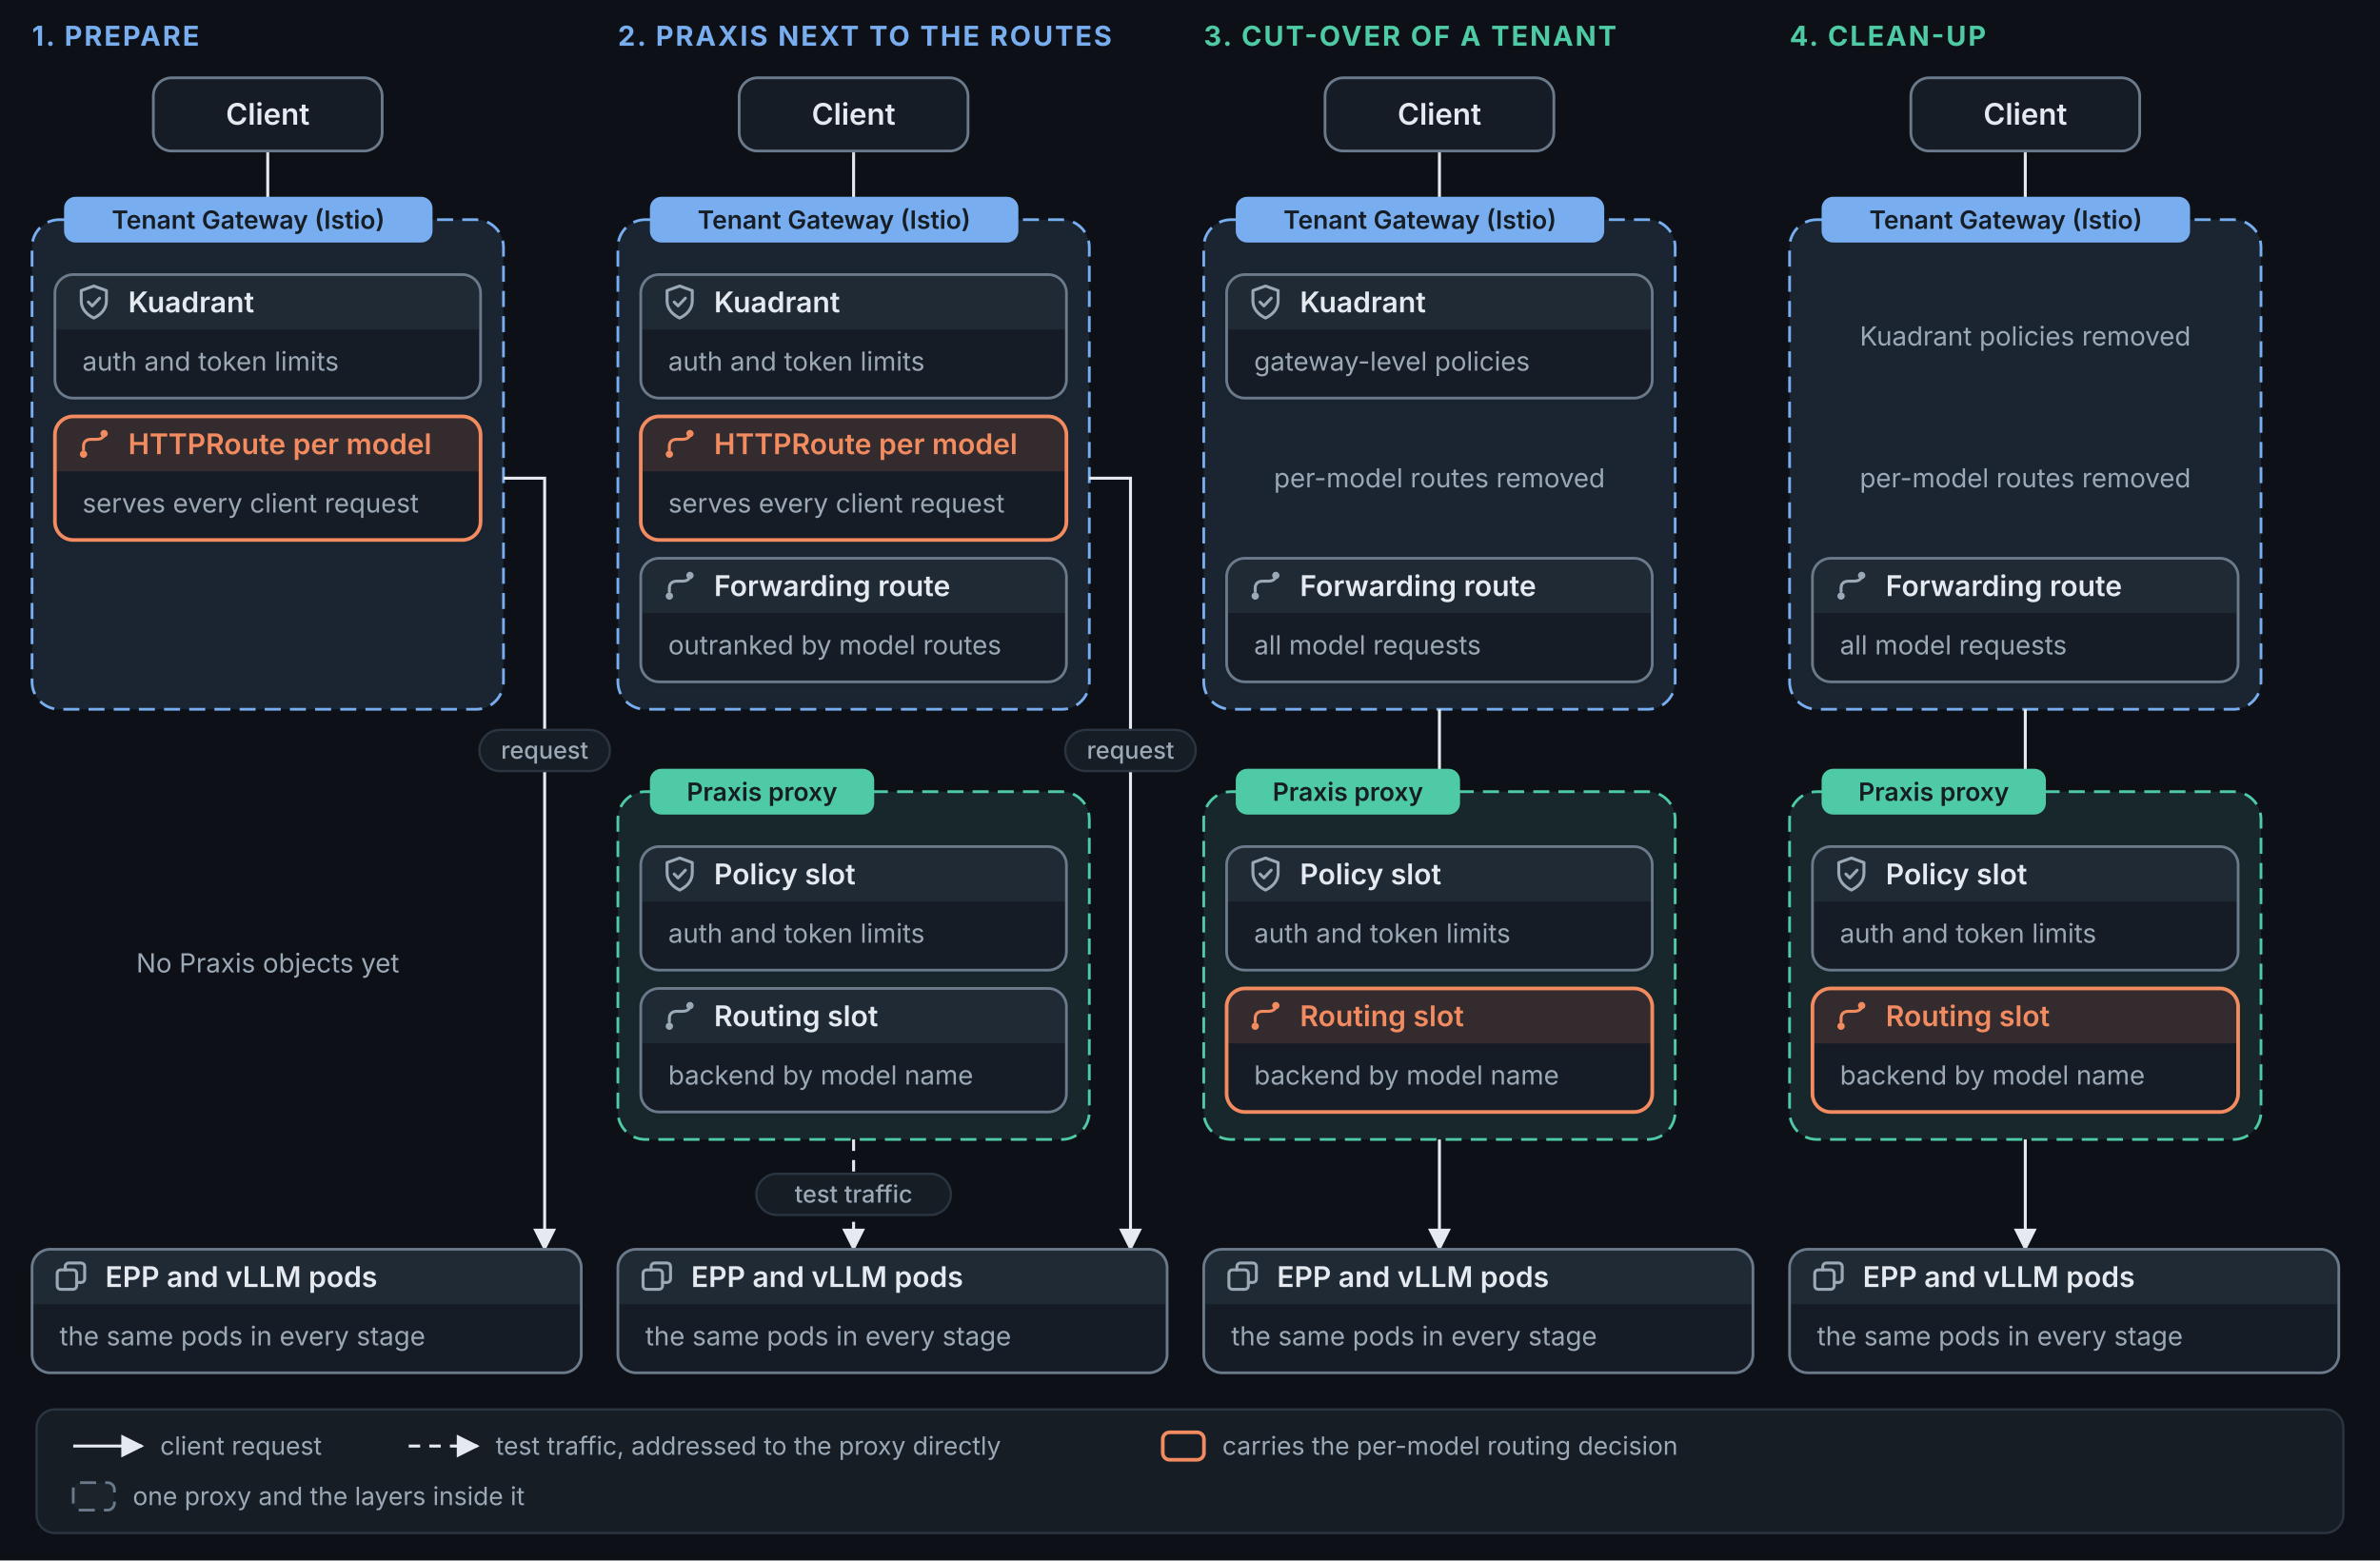
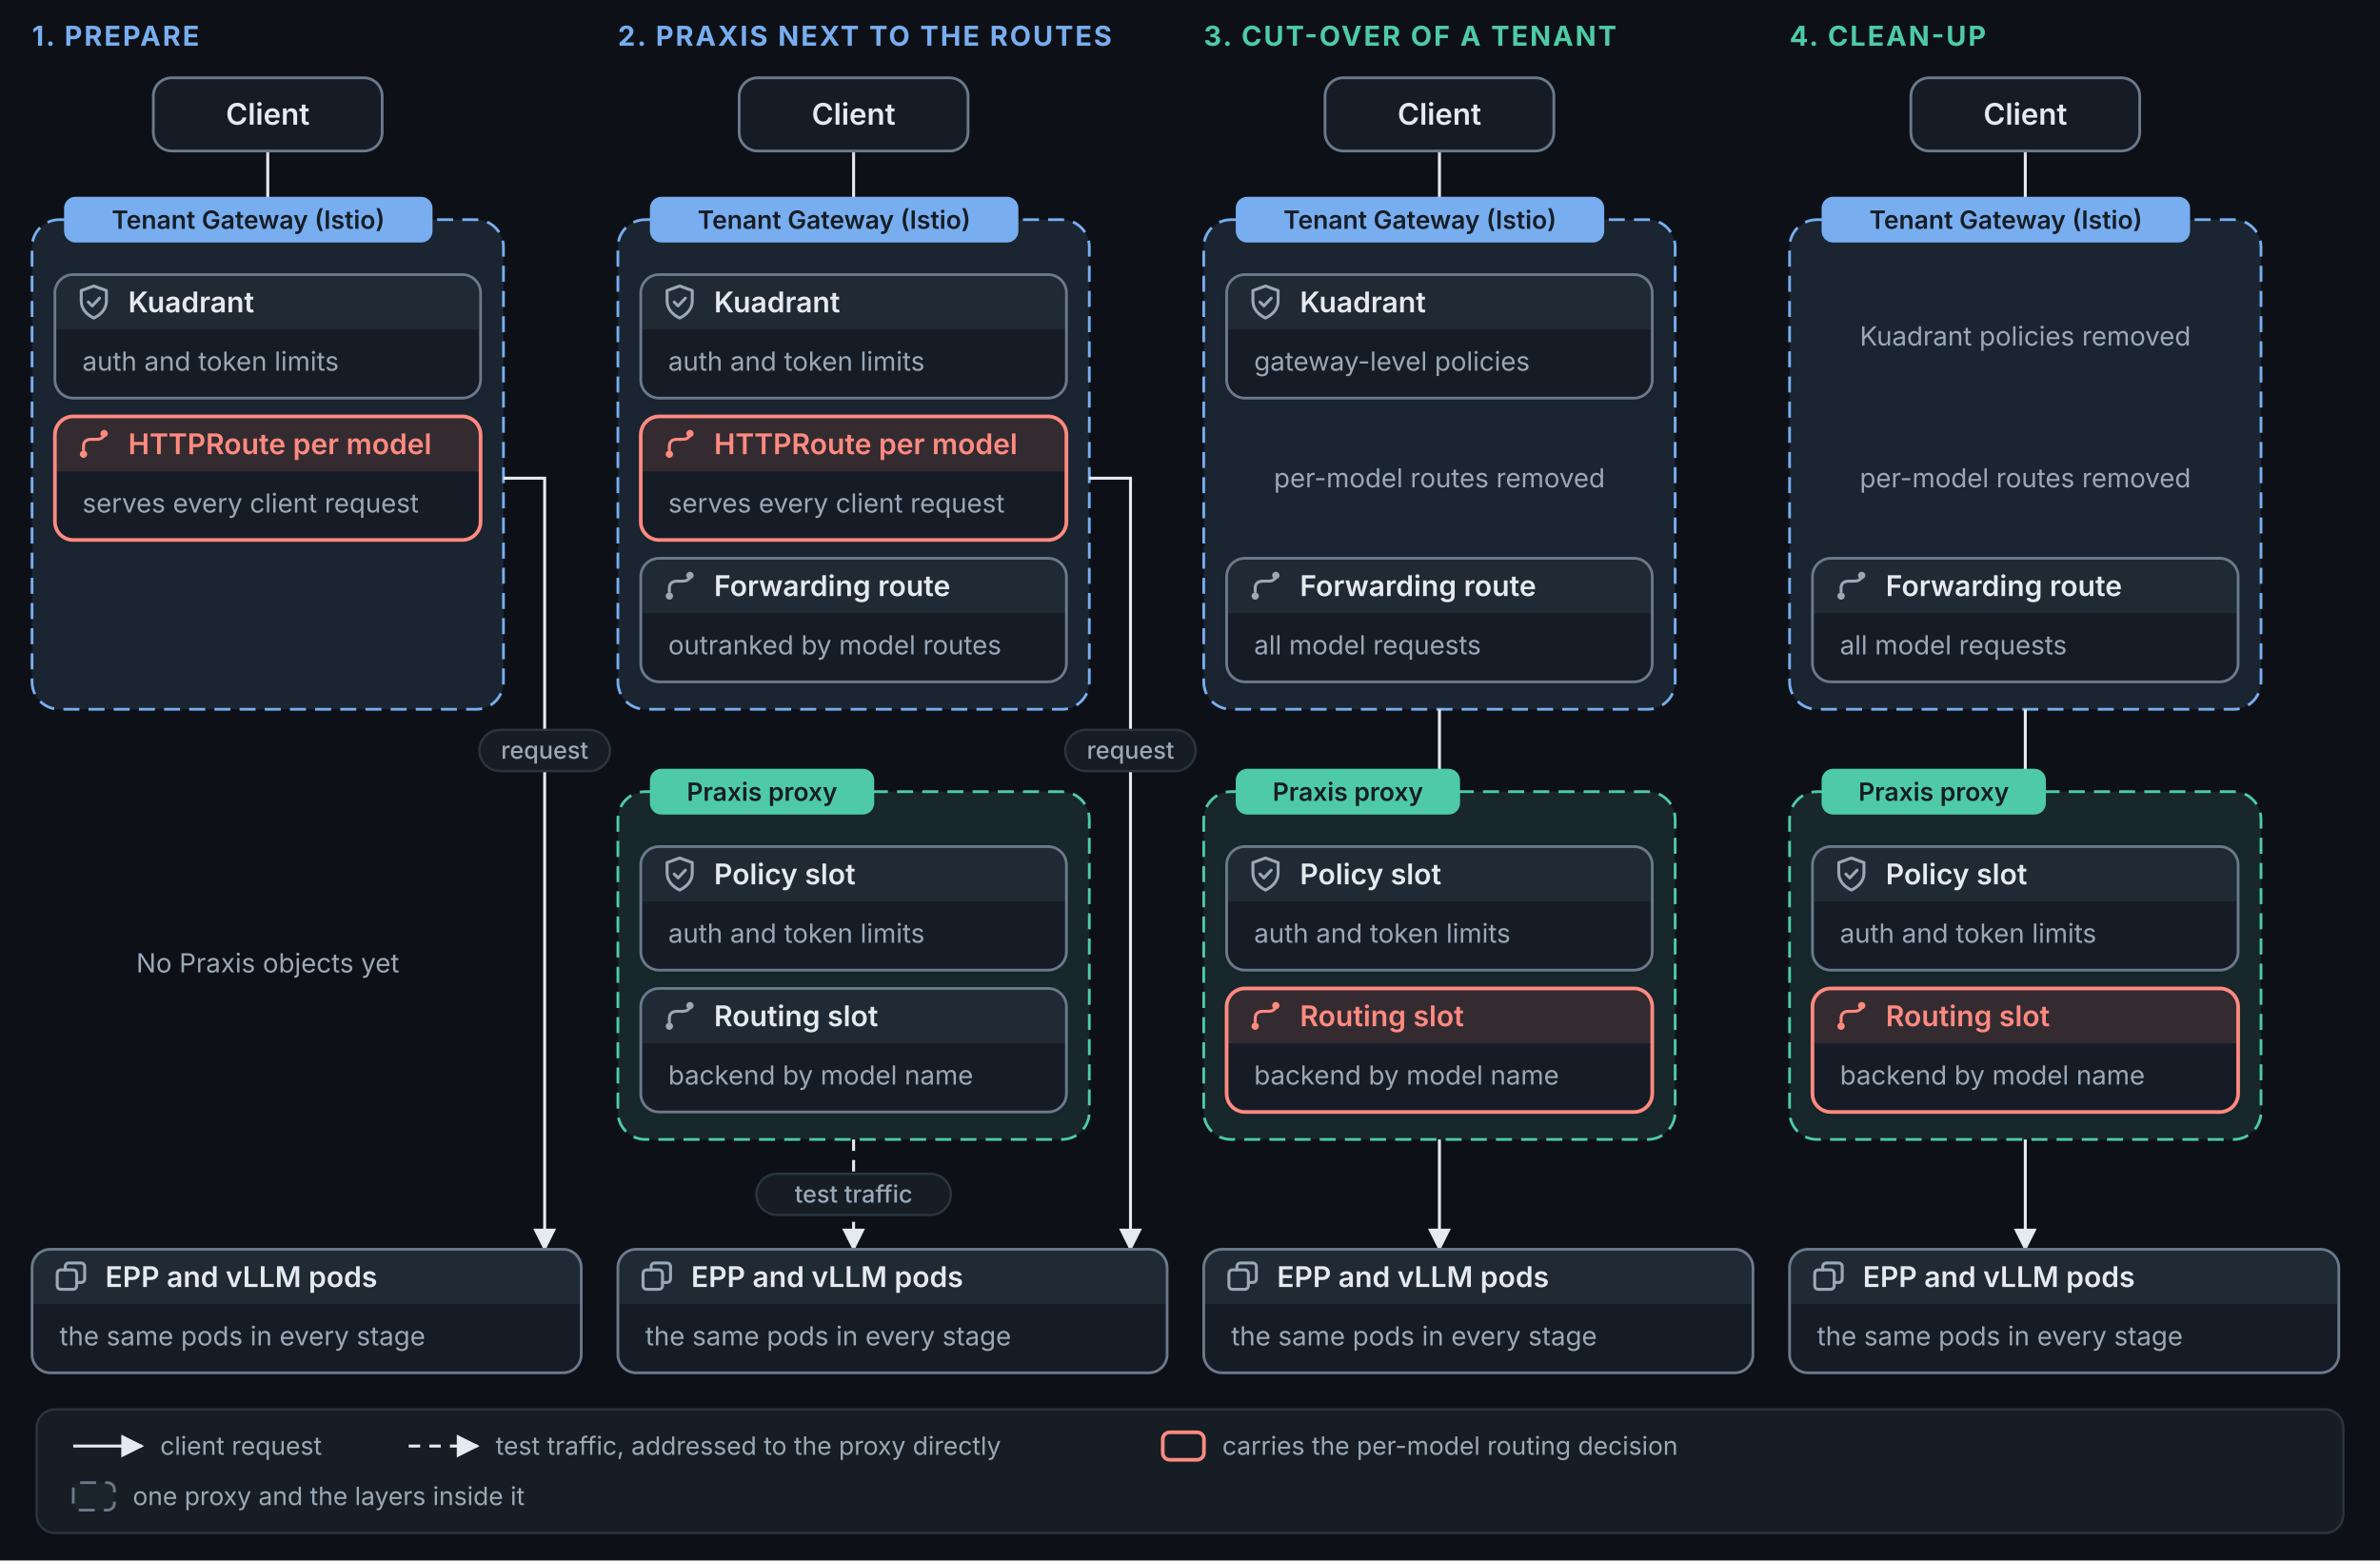
<svg xmlns="http://www.w3.org/2000/svg" viewBox="0 0 1040 682" role="img" aria-label="Client request path in the four migration stages. In stage 1 and stage 2 the request goes through the tenant Gateway, Kuadrant and the per-model HTTPRoute to the pods. In stage 2 a Praxis proxy and a forwarding route exist, and only test traffic reaches the proxy. In stage 3 the per-model routes are removed and the forwarding route sends model requests to the Praxis proxy. In stage 4 the Kuadrant policies are removed from the Gateway.">
  <defs>
    <marker id="f3-ah" viewBox="0 0 10 10" refX="9" refY="5" markerUnits="userSpaceOnUse" markerWidth="10" markerHeight="10" orient="auto-start-reverse">
      <path class="d-ah " d="M0 0 L10 5 L0 10 z" />
    </marker>
    <marker id="f3-ah-warn" viewBox="0 0 10 10" refX="9" refY="5" markerUnits="userSpaceOnUse" markerWidth="10" markerHeight="10" orient="auto-start-reverse">
      <path class="d-ah warn" d="M0 0 L10 5 L0 10 z" />
    </marker>
    <marker id="f3-ah-px" viewBox="0 0 10 10" refX="9" refY="5" markerUnits="userSpaceOnUse" markerWidth="10" markerHeight="10" orient="auto-start-reverse">
      <path class="d-ah px" d="M0 0 L10 5 L0 10 z" />
    </marker>
    <filter id="f3-sh" x="-5%" y="-15%" width="110%" height="140%">
      <feDropShadow dx="0" dy="1" stdDeviation="2" flood-opacity="0.09" />
    </filter>
    <symbol id="f3-i-hex" viewBox="0 0 18 18" fill="none" stroke="currentColor" stroke-width="1.3" stroke-linecap="round" stroke-linejoin="round">
      <path d="M9 2l6 3.5v7L9 16l-6-3.5v-7z" />
      <circle cx="9" cy="9" r="1.8" fill="currentColor" stroke="none" />
    </symbol>
    <symbol id="f3-i-shield" viewBox="0 0 18 18" fill="none" stroke="currentColor" stroke-width="1.3" stroke-linecap="round" stroke-linejoin="round">
      <path d="M9 2l5.5 2v4.6c0 3.3-2.3 5.9-5.5 7.4-3.2-1.5-5.5-4.1-5.5-7.4V4z" />
      <path d="M6.6 9l1.7 1.7 3.2-3.4" />
    </symbol>
    <symbol id="f3-i-route" viewBox="0 0 18 18" fill="none" stroke="currentColor" stroke-width="1.3" stroke-linecap="round" stroke-linejoin="round">
      <circle cx="4.5" cy="13.5" r="1.6" fill="currentColor" stroke="none" />
      <circle cx="13.5" cy="4.5" r="1.6" fill="currentColor" stroke="none" />
      <path d="M4.5 11.5V10c0-2 1.3-3 3.3-3h2.4c1.4 0 2.3-.4 2.9-1.1" />
    </symbol>
    <symbol id="f3-i-pool" viewBox="0 0 18 18" fill="none" stroke="currentColor" stroke-width="1.3" stroke-linecap="round" stroke-linejoin="round">
      <rect x="3" y="6" width="8.5" height="8.5" rx="1.5" />
      <path d="M6.5 6V4.5A1.5 1.5 0 0 1 8 3h5.5A1.5 1.5 0 0 1 15 4.5V10a1.5 1.5 0 0 1-1.5 1.5h-2" />
    </symbol>
    <symbol id="f3-i-cr" viewBox="0 0 18 18" fill="none" stroke="currentColor" stroke-width="1.3" stroke-linecap="round" stroke-linejoin="round">
      <rect x="2.5" y="2.5" width="13" height="13" rx="2.5" />
      <text x="9" y="11.6" text-anchor="middle" font-size="6.5" font-weight="700" fill="currentColor" stroke="none" font-family="sans-serif">CR</text>
    </symbol>
    <symbol id="f3-i-ext" viewBox="0 0 18 18" fill="none" stroke="currentColor" stroke-width="1.3" stroke-linecap="round" stroke-linejoin="round">
      <path d="M3 6.5h10.5M11 4l2.5 2.5L11 9" />
      <path d="M15 11.5H4.5M7 9l-2.5 2.5L7 14" />
    </symbol>
    <symbol id="f3-i-ctrl" viewBox="0 0 18 18" fill="none" stroke="currentColor" stroke-width="1.3" stroke-linecap="round" stroke-linejoin="round">
      <path d="M14 9a5 5 0 1 1-1.7-3.75" />
      <path d="M12.6 2.6v2.9H9.7" />
    </symbol>
  </defs>
  <style>
.d-tile { fill: #161d25; }
.d-tile-b { fill: none; stroke: #6b7a8b; stroke-width: 1.2; }
.d-tile-b.gw { stroke: #78aef0; stroke-width: 1.6; }
.d-tile-b.px { stroke: #4ecba6; stroke-width: 1.6; }
- .d-tile-b.warn { stroke: #f28b60; stroke-width: 1.6; }
+ .d-tile-b.warn { stroke: #ff8a80; stroke-width: 1.6; }
.d-head { fill: #202a35; }
.d-head.gw { fill: #23303f; }
.d-head.px { fill: #1d3436; }
- .d-head.warn { fill: #332b2d; }
+ .d-head.warn { fill: #342b31; }
.d-kind { fill: #e5eaf0; font-family: 'Inter','Helvetica Neue',Arial,sans-serif; font-size: 12.5px; font-weight: 600; }
- .d-kind.gw { fill: #78aef0; } .d-kind.px { fill: #4ecba6; } .d-kind.warn { fill: #f28b60; }
+ .d-kind.gw { fill: #78aef0; } .d-kind.px { fill: #4ecba6; } .d-kind.warn { fill: #ff8a80; }
.d-own { fill: #9ba8b6; font-family: 'Inter','Helvetica Neue',Arial,sans-serif; font-size: 10.5px; }
.d-ico { color: #9ba8b6; }
- .d-ico.gw { color: #78aef0; } .d-ico.px { color: #4ecba6; } .d-ico.warn { color: #f28b60; }
+ .d-ico.gw { color: #78aef0; } .d-ico.px { color: #4ecba6; } .d-ico.warn { color: #ff8a80; }
.d-grp { fill: #1b232b; stroke: #6b7a8b; stroke-width: 1.2; stroke-dasharray: 7 4; }
.d-grp.gw { fill: #1a2531; stroke: #78aef0; }
.d-grp.px { fill: #17272b; stroke: #4ecba6; }
.d-tab { fill: #6b7a8b; } .d-tab.gw { fill: #78aef0; } .d-tab.px { fill: #4ecba6; }
.d-tabt { fill: #161d25; font-family: 'Inter','Helvetica Neue',Arial,sans-serif; font-size: 11px; font-weight: 600; }
.d-pill { fill: #161d25; stroke: #2a3541; stroke-width: 1; }
- .d-pill.warn { stroke: #f28b60; } .d-pill.px { stroke: #4ecba6; }
+ .d-pill.warn { stroke: #ff8a80; } .d-pill.px { stroke: #4ecba6; }
.d-pillt { fill: #9ba8b6; font-family: 'Inter','Helvetica Neue',Arial,sans-serif; font-size: 10.5px; font-weight: 500; }
- .d-pillt.warn { fill: #f28b60; } .d-pillt.px { fill: #4ecba6; }
+ .d-pillt.warn { fill: #ff8a80; } .d-pillt.px { fill: #4ecba6; }
.d-t { fill: #e5eaf0; font-family: 'Inter','Helvetica Neue',Arial,sans-serif; font-size: 13px; font-weight: 600; }
.d-s { fill: #9ba8b6; font-family: 'Inter','Helvetica Neue',Arial,sans-serif; font-size: 11.5px; }
- .d-moved { fill: #f28b60; font-family: 'Inter','Helvetica Neue',Arial,sans-serif; font-size: 11.5px; font-weight: 600; }
+ .d-moved { fill: #ff8a80; font-family: 'Inter','Helvetica Neue',Arial,sans-serif; font-size: 11.5px; font-weight: 600; }
.d-title { font-family: 'Inter','Helvetica Neue',Arial,sans-serif; font-size: 12px; font-weight: 700; letter-spacing: 0.07em; }
- .d-title.gw { fill: #78aef0; } .d-title.px { fill: #4ecba6; } .d-title.warn { fill: #f28b60; }
+ .d-title.gw { fill: #78aef0; } .d-title.px { fill: #4ecba6; } .d-title.warn { fill: #ff8a80; }
.d-edge { stroke: #e5eaf0; stroke-width: 1.3; fill: none; }
- .d-edge.warn { stroke: #f28b60; stroke-width: 2; }
+ .d-edge.warn { stroke: #ff8a80; stroke-width: 2; }
.d-edge.px { stroke: #4ecba6; stroke-width: 2; }
.d-edge.dash { stroke-dasharray: 5 4; }
- .d-ah { fill: #e5eaf0; } .d-ah.warn { fill: #f28b60; } .d-ah.px { fill: #4ecba6; }
+ .d-ah { fill: #e5eaf0; } .d-ah.warn { fill: #ff8a80; } .d-ah.px { fill: #4ecba6; }
.d-rule { stroke: #2a3541; stroke-width: 1; }
.d-legend { fill: #161d25; stroke: #2a3541; stroke-width: 1; }
.d-lg { fill: #9ba8b6; font-family: 'Inter','Helvetica Neue',Arial,sans-serif; font-size: 11px; }
+ .d-tile-b.ks { stroke: #78aef0; stroke-width: 1.6; }
+ .d-tile-b.maas { stroke: #4ecba6; stroke-width: 1.6; }
+ .d-tile-b.gc { stroke: #b79cf2; stroke-width: 1.6; }
+ .d-tile-b.agc { stroke: #e0b040; stroke-width: 1.6; }
+ .d-head.ks { fill: #23303f; }
+ .d-head.maas { fill: #1d3436; }
+ .d-head.gc { fill: #2b2e40; }
+ .d-head.agc { fill: #343329; }
+ .d-kind.ks { fill: #78aef0; } .d-kind.maas { fill: #4ecba6; }
+ .d-kind.gc { fill: #b79cf2; } .d-kind.agc { fill: #e0b040; }
+ .d-pill.maas { stroke: #4ecba6; }
+ .d-pillt.maas { fill: #4ecba6; }
+ .d-edge.maas { stroke: #4ecba6; stroke-width: 2; }
+ .d-ah.maas { fill: #4ecba6; }
+ .d-rail { stroke: #6b7a8b; stroke-width: 1.5; fill: none; }
+ .d-rail.warn { stroke: #ff8a80; stroke-width: 2; }
</style>
  <rect width="1040" height="682" fill="#0d1117" />
  <rect class="d-grp px" x="782" y="346" width="206" height="152" rx="12" />
  <rect class="d-grp gw" x="782" y="96" width="206" height="214" rx="12" />
  <rect class="d-grp px" x="526" y="346" width="206" height="152" rx="12" />
  <rect class="d-grp gw" x="526" y="96" width="206" height="214" rx="12" />
  <rect class="d-grp px" x="270" y="346" width="206" height="152" rx="12" />
  <rect class="d-grp gw" x="270" y="96" width="206" height="214" rx="12" />
  <rect class="d-grp gw" x="14" y="96" width="206" height="214" rx="12" />
  <polyline class="d-edge " points="117.0,66 117.0,96" marker-end="url(#f3-ah)" />
  <polyline class="d-edge " points="220,209 238,209 238,546" marker-end="url(#f3-ah)" />
  <polyline class="d-edge " points="373.0,66 373.0,96" marker-end="url(#f3-ah)" />
  <polyline class="d-edge " points="476,209 494,209 494,546" marker-end="url(#f3-ah)" />
  <polyline class="d-edge  dash" points="373.0,498 373.0,546" marker-end="url(#f3-ah)" />
  <polyline class="d-edge " points="629.0,66 629.0,96" marker-end="url(#f3-ah)" />
  <polyline class="d-edge " points="629.0,310 629.0,346" marker-end="url(#f3-ah)" />
  <polyline class="d-edge " points="629.0,498 629.0,546" marker-end="url(#f3-ah)" />
  <polyline class="d-edge " points="885.0,66 885.0,96" marker-end="url(#f3-ah)" />
  <polyline class="d-edge " points="885.0,310 885.0,346" marker-end="url(#f3-ah)" />
  <polyline class="d-edge " points="885.0,498 885.0,546" marker-end="url(#f3-ah)" />
  <text class="d-title gw" x="14" y="20">1. PREPARE</text>
  <rect class="d-tile" x="67.0" y="34" width="100" height="32" rx="8" filter="url(#f3-sh)" />
  <rect class="d-tile-b" x="67.0" y="34" width="100" height="32" rx="8" />
  <text class="d-t" x="117.0" y="54.5" text-anchor="middle">Client</text>
  <rect class="d-tab gw" x="28" y="86" width="161" height="20" rx="5" />
  <text class="d-tabt" x="108.5" y="100" text-anchor="middle">Tenant Gateway (Istio)</text>
  <rect class="d-tile" x="24" y="120" width="186" height="54" rx="8" filter="url(#f3-sh)" />
  <path class="d-head " d="M24.6 144V128Q24.6 120.6 32 120.6H202Q209.4 120.6 209.4 128V144Z" />
  <rect class="d-tile-b " x="24" y="120" width="186" height="54" rx="8" />
  <use class="d-ico " href="#f3-i-shield" x="32" y="123" width="18" height="18" />
  <text class="d-kind " x="56" y="136.5">Kuadrant</text>
  <text class="d-s" x="36" y="162">auth and token limits</text>
  <rect class="d-tile" x="24" y="182" width="186" height="54" rx="8" filter="url(#f3-sh)" />
  <path class="d-head warn" d="M24.6 206V190Q24.6 182.6 32 182.6H202Q209.4 182.6 209.4 190V206Z" />
  <rect class="d-tile-b warn" x="24" y="182" width="186" height="54" rx="8" />
  <use class="d-ico warn" href="#f3-i-route" x="32" y="185" width="18" height="18" />
  <text class="d-kind warn" x="56" y="198.5">HTTPRoute per model</text>
  <text class="d-s" x="36" y="224">serves every client request</text>
  <text class="d-s" x="117.0" y="425" text-anchor="middle">No Praxis objects yet</text>
  <rect class="d-pill " x="209.5" y="319" width="57" height="18" rx="9" />
  <text class="d-pillt " x="238" y="331.6" text-anchor="middle">request</text>
  <rect class="d-tile" x="14" y="546" width="240" height="54" rx="8" filter="url(#f3-sh)" />
  <path class="d-head " d="M14.6 570V554Q14.6 546.6 22 546.6H246Q253.4 546.6 253.4 554V570Z" />
  <rect class="d-tile-b " x="14" y="546" width="240" height="54" rx="8" />
  <use class="d-ico " href="#f3-i-pool" x="22" y="549" width="18" height="18" />
  <text class="d-kind " x="46" y="562.5">EPP and vLLM pods</text>
  <text class="d-s" x="26" y="588">the same pods in every stage</text>
  <text class="d-title gw" x="270" y="20">2. PRAXIS NEXT TO THE ROUTES</text>
  <rect class="d-tile" x="323.0" y="34" width="100" height="32" rx="8" filter="url(#f3-sh)" />
  <rect class="d-tile-b" x="323.0" y="34" width="100" height="32" rx="8" />
  <text class="d-t" x="373.0" y="54.5" text-anchor="middle">Client</text>
  <rect class="d-tab gw" x="284" y="86" width="161" height="20" rx="5" />
  <text class="d-tabt" x="364.5" y="100" text-anchor="middle">Tenant Gateway (Istio)</text>
  <rect class="d-tile" x="280" y="120" width="186" height="54" rx="8" filter="url(#f3-sh)" />
  <path class="d-head " d="M280.6 144V128Q280.6 120.6 288 120.6H458Q465.4 120.6 465.4 128V144Z" />
  <rect class="d-tile-b " x="280" y="120" width="186" height="54" rx="8" />
  <use class="d-ico " href="#f3-i-shield" x="288" y="123" width="18" height="18" />
  <text class="d-kind " x="312" y="136.5">Kuadrant</text>
  <text class="d-s" x="292" y="162">auth and token limits</text>
  <rect class="d-tile" x="280" y="182" width="186" height="54" rx="8" filter="url(#f3-sh)" />
  <path class="d-head warn" d="M280.6 206V190Q280.6 182.6 288 182.6H458Q465.4 182.6 465.4 190V206Z" />
  <rect class="d-tile-b warn" x="280" y="182" width="186" height="54" rx="8" />
  <use class="d-ico warn" href="#f3-i-route" x="288" y="185" width="18" height="18" />
  <text class="d-kind warn" x="312" y="198.5">HTTPRoute per model</text>
  <text class="d-s" x="292" y="224">serves every client request</text>
  <rect class="d-tile" x="280" y="244" width="186" height="54" rx="8" filter="url(#f3-sh)" />
  <path class="d-head " d="M280.6 268V252Q280.6 244.6 288 244.6H458Q465.4 244.6 465.4 252V268Z" />
  <rect class="d-tile-b " x="280" y="244" width="186" height="54" rx="8" />
  <use class="d-ico " href="#f3-i-route" x="288" y="247" width="18" height="18" />
  <text class="d-kind " x="312" y="260.5">Forwarding route</text>
  <text class="d-s" x="292" y="286">outranked by model routes</text>
  <rect class="d-tab px" x="284" y="336" width="98" height="20" rx="5" />
  <text class="d-tabt" x="333.0" y="350" text-anchor="middle">Praxis proxy</text>
  <rect class="d-tile" x="280" y="370" width="186" height="54" rx="8" filter="url(#f3-sh)" />
  <path class="d-head " d="M280.6 394V378Q280.6 370.6 288 370.6H458Q465.4 370.6 465.4 378V394Z" />
  <rect class="d-tile-b " x="280" y="370" width="186" height="54" rx="8" />
  <use class="d-ico " href="#f3-i-shield" x="288" y="373" width="18" height="18" />
  <text class="d-kind " x="312" y="386.5">Policy slot</text>
  <text class="d-s" x="292" y="412">auth and token limits</text>
  <rect class="d-tile" x="280" y="432" width="186" height="54" rx="8" filter="url(#f3-sh)" />
  <path class="d-head " d="M280.6 456V440Q280.6 432.6 288 432.6H458Q465.4 432.6 465.4 440V456Z" />
  <rect class="d-tile-b " x="280" y="432" width="186" height="54" rx="8" />
  <use class="d-ico " href="#f3-i-route" x="288" y="435" width="18" height="18" />
  <text class="d-kind " x="312" y="448.5">Routing slot</text>
  <text class="d-s" x="292" y="474">backend by model name</text>
  <rect class="d-pill " x="465.5" y="319" width="57" height="18" rx="9" />
  <text class="d-pillt " x="494" y="331.6" text-anchor="middle">request</text>
  <rect class="d-pill " x="330.5" y="513" width="85" height="18" rx="9" />
  <text class="d-pillt " x="373.0" y="525.6" text-anchor="middle">test traffic</text>
  <rect class="d-tile" x="270" y="546" width="240" height="54" rx="8" filter="url(#f3-sh)" />
  <path class="d-head " d="M270.6 570V554Q270.6 546.6 278 546.6H502Q509.4 546.6 509.4 554V570Z" />
  <rect class="d-tile-b " x="270" y="546" width="240" height="54" rx="8" />
  <use class="d-ico " href="#f3-i-pool" x="278" y="549" width="18" height="18" />
  <text class="d-kind " x="302" y="562.5">EPP and vLLM pods</text>
  <text class="d-s" x="282" y="588">the same pods in every stage</text>
  <text class="d-title px" x="526" y="20">3. CUT-OVER OF A TENANT</text>
  <rect class="d-tile" x="579.0" y="34" width="100" height="32" rx="8" filter="url(#f3-sh)" />
  <rect class="d-tile-b" x="579.0" y="34" width="100" height="32" rx="8" />
  <text class="d-t" x="629.0" y="54.5" text-anchor="middle">Client</text>
  <rect class="d-tab gw" x="540" y="86" width="161" height="20" rx="5" />
  <text class="d-tabt" x="620.5" y="100" text-anchor="middle">Tenant Gateway (Istio)</text>
  <rect class="d-tile" x="536" y="120" width="186" height="54" rx="8" filter="url(#f3-sh)" />
  <path class="d-head " d="M536.6 144V128Q536.6 120.6 544 120.6H714Q721.4 120.6 721.4 128V144Z" />
  <rect class="d-tile-b " x="536" y="120" width="186" height="54" rx="8" />
  <use class="d-ico " href="#f3-i-shield" x="544" y="123" width="18" height="18" />
  <text class="d-kind " x="568" y="136.5">Kuadrant</text>
  <text class="d-s" x="548" y="162">gateway-level policies</text>
  <text class="d-s" x="629.0" y="213" text-anchor="middle">per-model routes removed</text>
  <rect class="d-tile" x="536" y="244" width="186" height="54" rx="8" filter="url(#f3-sh)" />
  <path class="d-head " d="M536.6 268V252Q536.6 244.6 544 244.6H714Q721.4 244.6 721.4 252V268Z" />
  <rect class="d-tile-b " x="536" y="244" width="186" height="54" rx="8" />
  <use class="d-ico " href="#f3-i-route" x="544" y="247" width="18" height="18" />
  <text class="d-kind " x="568" y="260.5">Forwarding route</text>
  <text class="d-s" x="548" y="286">all model requests</text>
  <rect class="d-tab px" x="540" y="336" width="98" height="20" rx="5" />
  <text class="d-tabt" x="589.0" y="350" text-anchor="middle">Praxis proxy</text>
  <rect class="d-tile" x="536" y="370" width="186" height="54" rx="8" filter="url(#f3-sh)" />
  <path class="d-head " d="M536.6 394V378Q536.6 370.6 544 370.6H714Q721.4 370.6 721.4 378V394Z" />
  <rect class="d-tile-b " x="536" y="370" width="186" height="54" rx="8" />
  <use class="d-ico " href="#f3-i-shield" x="544" y="373" width="18" height="18" />
  <text class="d-kind " x="568" y="386.5">Policy slot</text>
  <text class="d-s" x="548" y="412">auth and token limits</text>
  <rect class="d-tile" x="536" y="432" width="186" height="54" rx="8" filter="url(#f3-sh)" />
  <path class="d-head warn" d="M536.6 456V440Q536.6 432.6 544 432.6H714Q721.4 432.6 721.4 440V456Z" />
  <rect class="d-tile-b warn" x="536" y="432" width="186" height="54" rx="8" />
  <use class="d-ico warn" href="#f3-i-route" x="544" y="435" width="18" height="18" />
  <text class="d-kind warn" x="568" y="448.5">Routing slot</text>
  <text class="d-s" x="548" y="474">backend by model name</text>
  <rect class="d-tile" x="526" y="546" width="240" height="54" rx="8" filter="url(#f3-sh)" />
  <path class="d-head " d="M526.6 570V554Q526.6 546.6 534 546.6H758Q765.4 546.6 765.4 554V570Z" />
  <rect class="d-tile-b " x="526" y="546" width="240" height="54" rx="8" />
  <use class="d-ico " href="#f3-i-pool" x="534" y="549" width="18" height="18" />
  <text class="d-kind " x="558" y="562.5">EPP and vLLM pods</text>
  <text class="d-s" x="538" y="588">the same pods in every stage</text>
  <text class="d-title px" x="782" y="20">4. CLEAN-UP</text>
  <rect class="d-tile" x="835.0" y="34" width="100" height="32" rx="8" filter="url(#f3-sh)" />
  <rect class="d-tile-b" x="835.0" y="34" width="100" height="32" rx="8" />
  <text class="d-t" x="885.0" y="54.5" text-anchor="middle">Client</text>
  <rect class="d-tab gw" x="796" y="86" width="161" height="20" rx="5" />
  <text class="d-tabt" x="876.5" y="100" text-anchor="middle">Tenant Gateway (Istio)</text>
  <text class="d-s" x="885.0" y="151" text-anchor="middle">Kuadrant policies removed</text>
  <text class="d-s" x="885.0" y="213" text-anchor="middle">per-model routes removed</text>
  <rect class="d-tile" x="792" y="244" width="186" height="54" rx="8" filter="url(#f3-sh)" />
  <path class="d-head " d="M792.6 268V252Q792.6 244.6 800 244.6H970Q977.4 244.6 977.4 252V268Z" />
  <rect class="d-tile-b " x="792" y="244" width="186" height="54" rx="8" />
  <use class="d-ico " href="#f3-i-route" x="800" y="247" width="18" height="18" />
  <text class="d-kind " x="824" y="260.5">Forwarding route</text>
  <text class="d-s" x="804" y="286">all model requests</text>
  <rect class="d-tab px" x="796" y="336" width="98" height="20" rx="5" />
  <text class="d-tabt" x="845.0" y="350" text-anchor="middle">Praxis proxy</text>
  <rect class="d-tile" x="792" y="370" width="186" height="54" rx="8" filter="url(#f3-sh)" />
  <path class="d-head " d="M792.6 394V378Q792.6 370.6 800 370.6H970Q977.4 370.6 977.4 378V394Z" />
  <rect class="d-tile-b " x="792" y="370" width="186" height="54" rx="8" />
  <use class="d-ico " href="#f3-i-shield" x="800" y="373" width="18" height="18" />
  <text class="d-kind " x="824" y="386.5">Policy slot</text>
  <text class="d-s" x="804" y="412">auth and token limits</text>
  <rect class="d-tile" x="792" y="432" width="186" height="54" rx="8" filter="url(#f3-sh)" />
  <path class="d-head warn" d="M792.6 456V440Q792.6 432.6 800 432.6H970Q977.4 432.6 977.4 440V456Z" />
  <rect class="d-tile-b warn" x="792" y="432" width="186" height="54" rx="8" />
  <use class="d-ico warn" href="#f3-i-route" x="800" y="435" width="18" height="18" />
  <text class="d-kind warn" x="824" y="448.5">Routing slot</text>
  <text class="d-s" x="804" y="474">backend by model name</text>
  <rect class="d-tile" x="782" y="546" width="240" height="54" rx="8" filter="url(#f3-sh)" />
  <path class="d-head " d="M782.6 570V554Q782.6 546.6 790 546.6H1014Q1021.4 546.6 1021.4 554V570Z" />
  <rect class="d-tile-b " x="782" y="546" width="240" height="54" rx="8" />
  <use class="d-ico " href="#f3-i-pool" x="790" y="549" width="18" height="18" />
  <text class="d-kind " x="814" y="562.5">EPP and vLLM pods</text>
  <text class="d-s" x="794" y="588">the same pods in every stage</text>
  <rect class="d-legend" x="16" y="616" width="1008" height="54" rx="8" />
  <line class="d-edge " x1="32" y1="632.0" x2="62" y2="632.0" marker-end="url(#f3-ah)" />
  <text class="d-lg" x="70" y="635.8">client request</text>
  <line class="d-edge  dash" x1="178.6" y1="632.0" x2="208.6" y2="632.0" marker-end="url(#f3-ah)" />
  <text class="d-lg" x="216.6" y="635.8">test traffic, addressed to the proxy directly</text>
  <rect class="d-tile" x="508.1" y="626.0" width="18" height="12" rx="3" />
  <rect class="d-tile-b warn" x="508.1" y="626.0" width="18" height="12" rx="3" />
  <text class="d-lg" x="534.1" y="635.8">carries the per-model routing decision</text>
  <rect class="d-grp " x="32" y="648.0" width="18" height="12" rx="3" />
  <text class="d-lg" x="58" y="657.8">one proxy and the layers inside it</text>
</svg>
